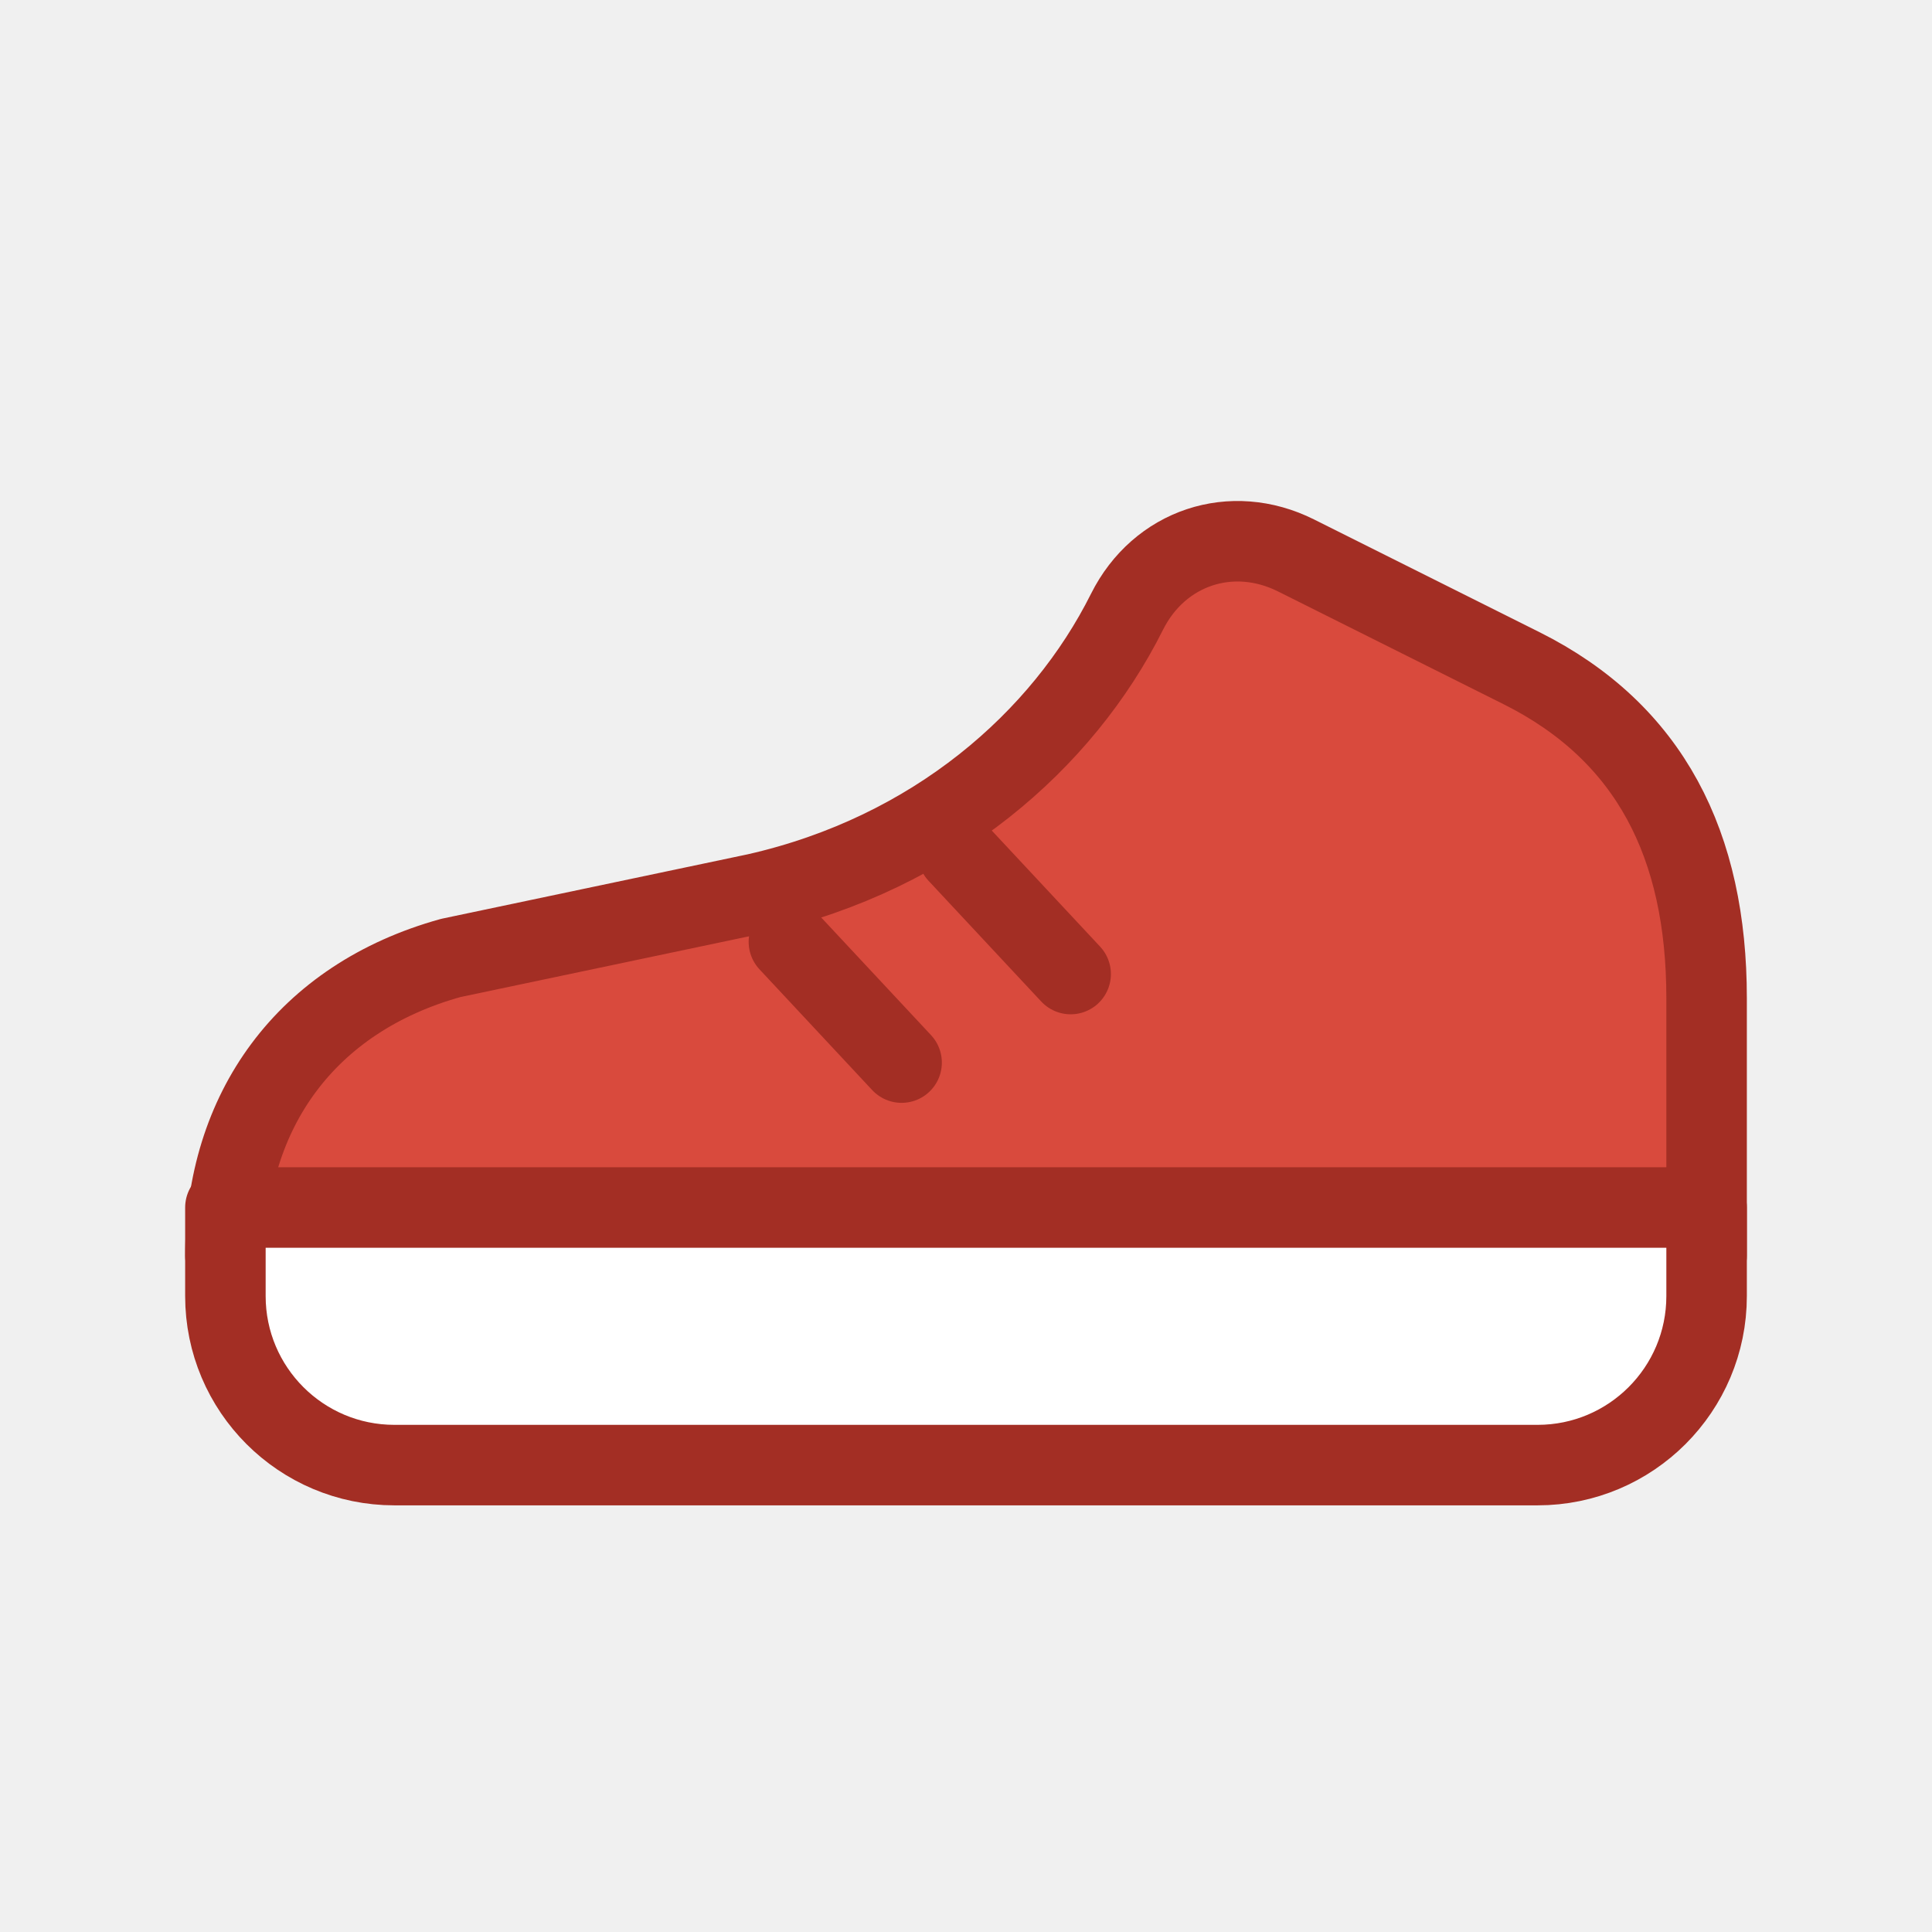
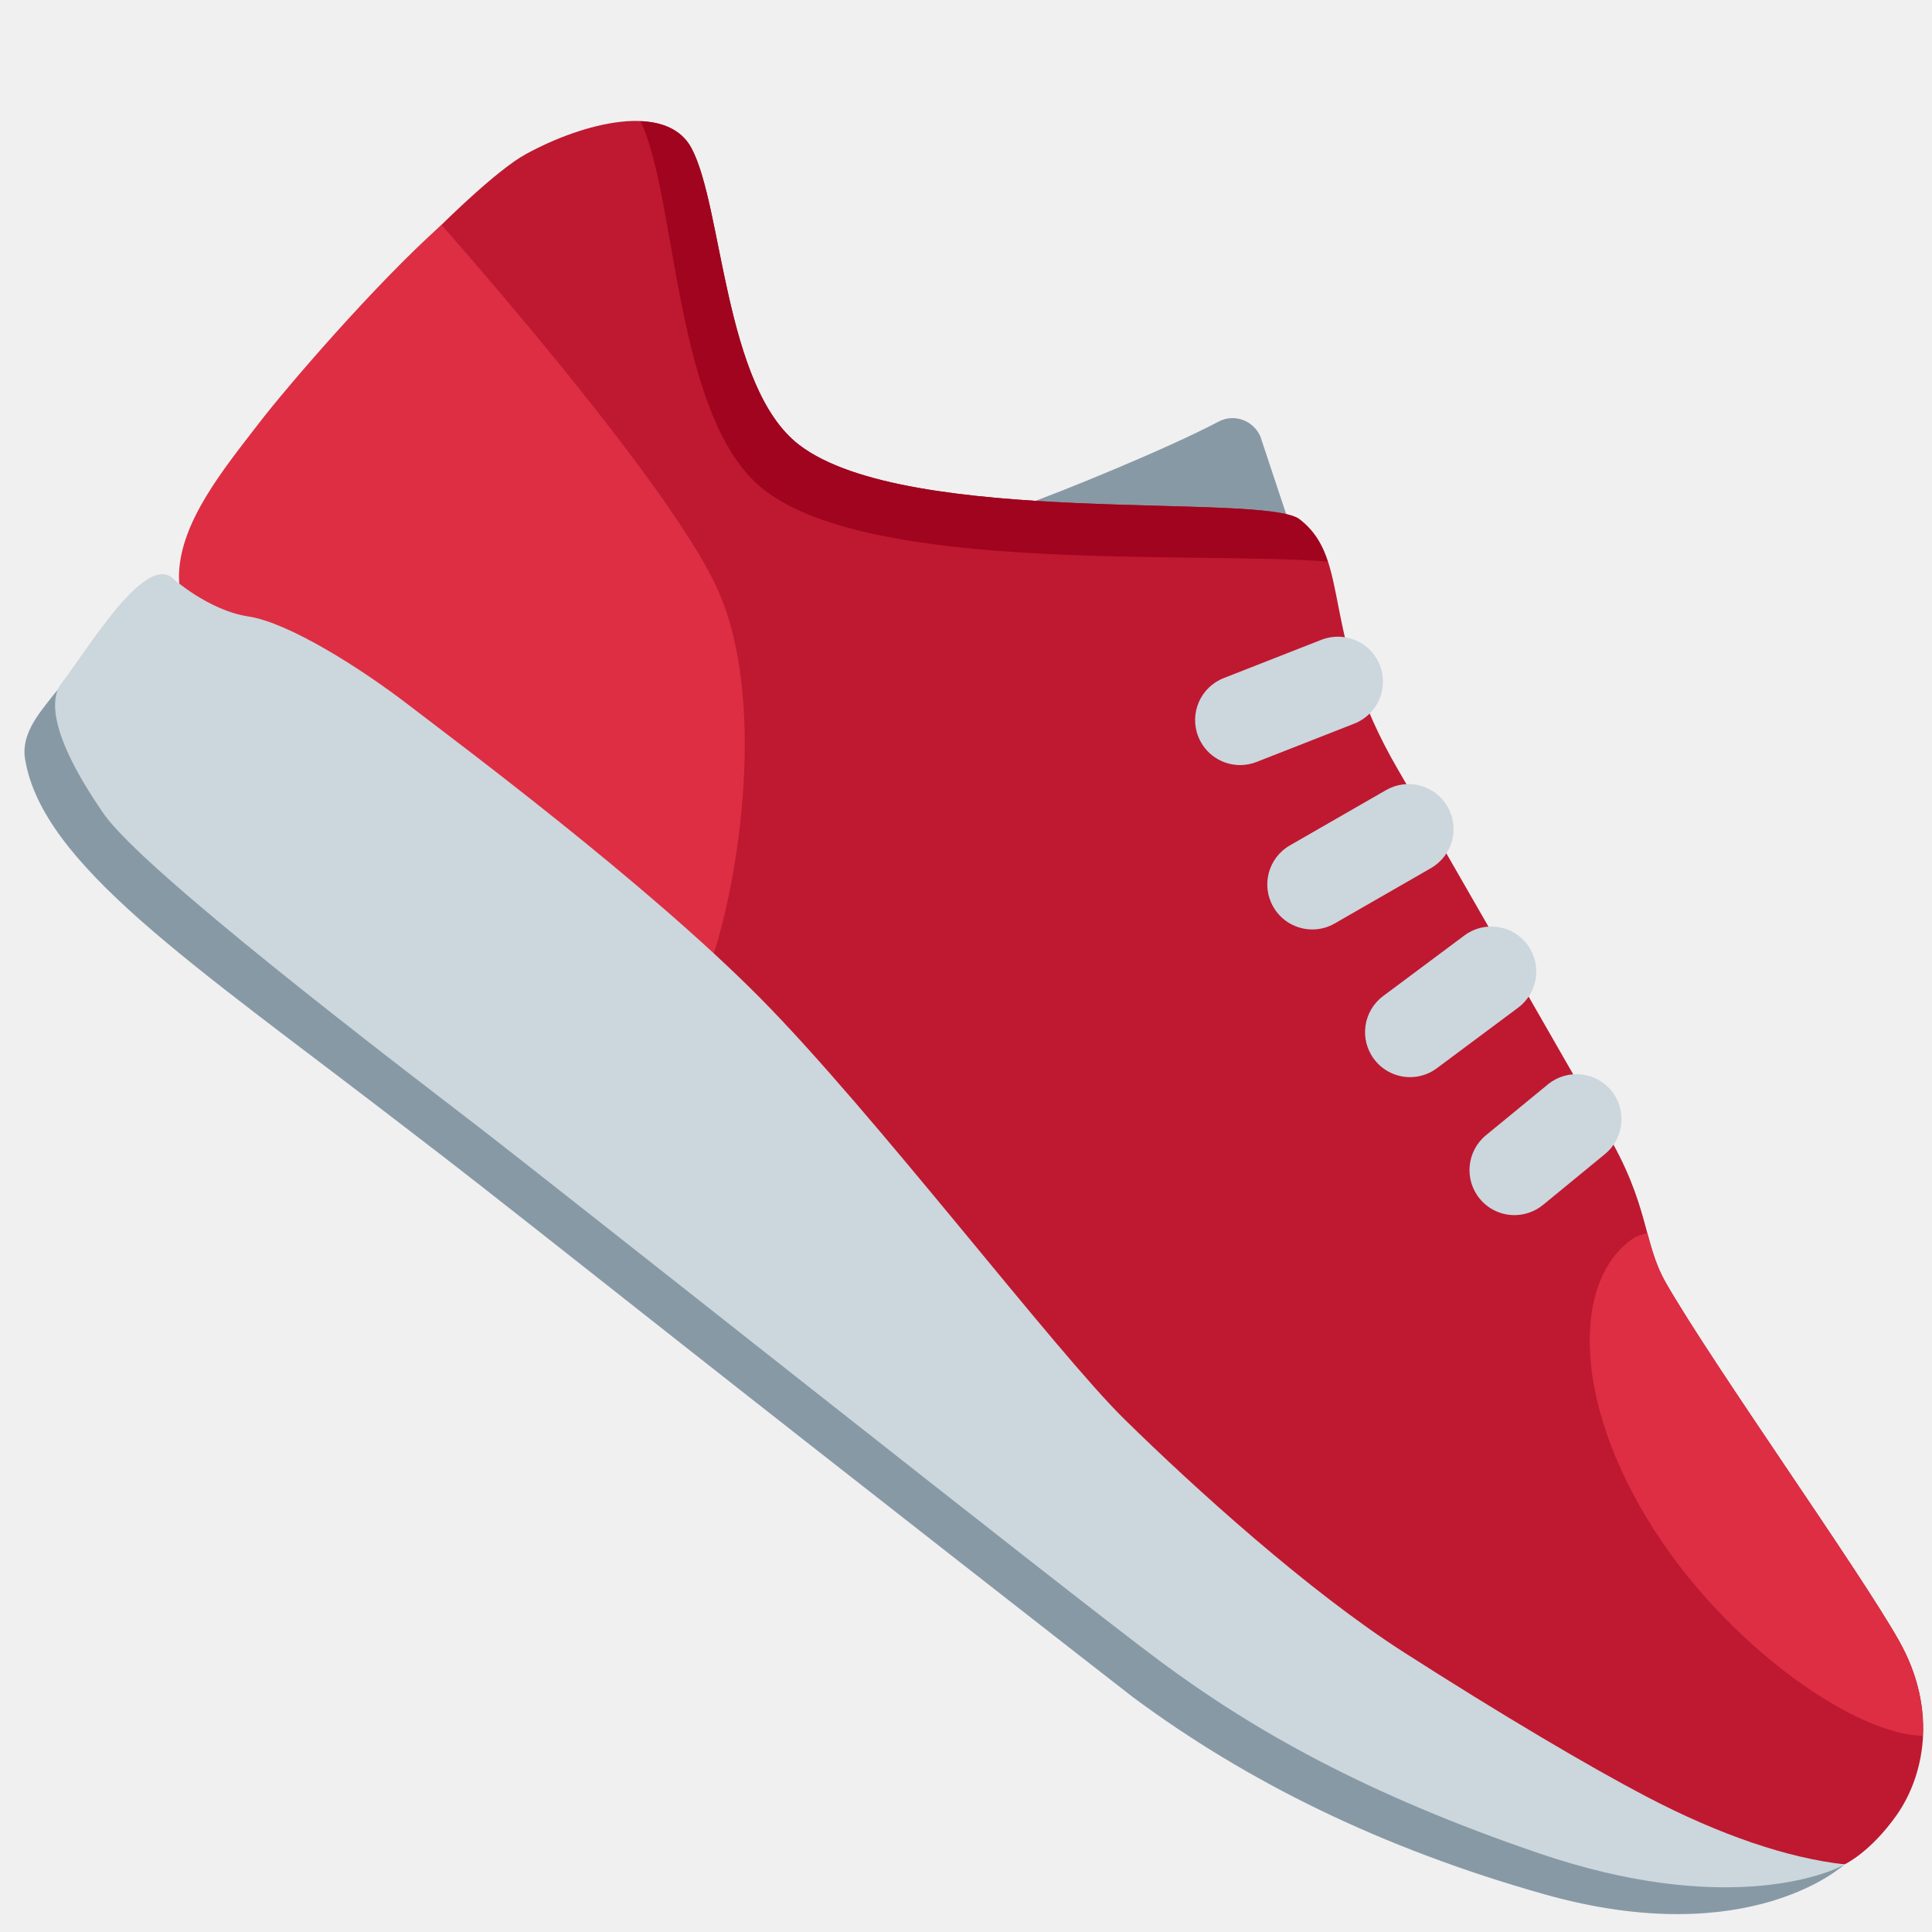
- <svg xmlns="http://www.w3.org/2000/svg" viewBox="0 0 24 24">
-   <path fill="#d94a3d" stroke="#a32e24" stroke-width="1" stroke-linejoin="round" d="M2.8 15.6 C2.8 13.8 3.8 12.4 5.6 11.9 L9.4 11.1 C11.6 10.6 13.2 9.2 14 7.6 C14.4 6.8 15.3 6.5 16.1 6.9 L18.9 8.3 C20.5 9.1 21.2 10.5 21.2 12.4 L21.2 15.6 Z" />
-   <path fill="#ffffff" stroke="#a32e24" stroke-width="1" stroke-linejoin="round" d="M2.8 15 H21.2 V16.1 A2.1 2.1 0 0 1 19.1 18.2 H4.9 A2.1 2.1 0 0 1 2.8 16.1 Z" />
-   <path fill="none" stroke="#a32e24" stroke-width="1" stroke-linecap="round" d="M9.8 11.7 L11.2 13.2 M11.9 10.6 L13.3 12.1" />
+ <svg xmlns="http://www.w3.org/2000/svg" viewBox="0 0 36 36">
+   <path fill="#8899A6" d="M24.161 10.166l-.676-2.034c-.134-.302-.49-.43-.781-.275-.918.487-2.944 1.318-3.684 1.575 1.419.505 3.499 1.503 4.511 1.396.384-.04.787-.308.63-.662zm10.21 24.574c-.399.225-6.509 1.692-18.621-8.906C12.083 22.625 1.2 12.879 1.341 12.547c0 0-.329.36-.602.736-.197.271-.319.559-.274.848.31 1.967 3.112 3.819 6.962 6.781l.549.422.363.279c.588.452 2.316 1.815 4.329 3.403 2.753 2.171 8.284 6.49 8.445 6.61 2.12 1.574 4.635 2.817 7.667 3.672 3.838 1.081 5.591-.558 5.591-.558z" />
+   <path fill="#BE1931" d="M34.371 34.74s.477-.219.97-.918c.493-.699.79-1.924.045-3.248-.745-1.323-3.456-5.121-4.345-6.671-.433-.755-.297-1.447-1.125-2.835 0 0-3.164-5.523-3.864-6.723-1.497-2.567-.84-3.902-1.837-4.668-.665-.511-7.306.166-9.327-1.389-1.397-1.074-1.418-4.428-2.003-5.526-.466-.875-2.02-.475-3.087.11S5.825 6.661 5.123 7.574s-1.601 1.909-1.679 2.928l-.079 1.018S19.226 26.67 23.74 29.726c7.697 5.211 10.631 5.014 10.631 5.014z" />
+   <path fill="#A0041E" d="M24.74 10.464c-.103-.314-.249-.575-.525-.788-.665-.511-7.306.167-9.327-1.389-1.397-1.074-1.418-4.429-2.003-5.526-.182-.341-.532-.485-.952-.502.69 1.4.621 5.574 2.312 6.874 2.038 1.569 8.016 1.133 10.495 1.331z" />
+   <path fill="#DD2E44" d="M13.265 17.873c.505-1.472 1.044-4.915.074-6.962-.909-1.917-4.441-5.955-5.112-6.72C6.987 5.296 5.33 7.229 4.83 7.879c-.66.858-1.455 1.822-1.494 2.801-.014.352.087.51.087.51s9.822 6.741 9.842 6.683z" />
+   <path fill="#CCD6DD" d="M23.107 14.256c-.335 0-.65-.202-.78-.533-.169-.431.043-.917.474-1.087l1.823-.715c.43-.167.919.043 1.087.475.169.431-.043.917-.474 1.087l-1.823.715c-.101.039-.204.058-.307.058zm1.347 3.063c-.291 0-.573-.151-.728-.421-.231-.401-.093-.914.309-1.145l1.793-1.031c.402-.231.915-.092 1.145.309.231.401.093.914-.309 1.145l-1.793 1.031c-.132.076-.275.112-.417.112zm1.821 2.752c-.256 0-.509-.117-.673-.338-.277-.371-.2-.896.171-1.173l1.514-1.129c.371-.277.897-.201 1.173.171.277.372.2.897-.171 1.174l-1.514 1.128c-.15.113-.326.167-.5.167zm1.945 2.571c-.242 0-.482-.104-.648-.307-.294-.358-.241-.887.116-1.181l1.155-.948c.357-.293.887-.242 1.181.116s.241.887-.116 1.181l-1.155.948c-.157.128-.346.191-.533.191zM3.2 10.76s.675.612 1.425.726c.75.114 2.079.95 2.993 1.653.914.703 4.399 3.292 6.534 5.444s5.495 6.58 6.801 7.863c1.306 1.282 3.413 3.193 5.214 4.347s3.455 2.131 4.516 2.686c1.368.716 2.632 1.144 3.688 1.261-.368.216-2.313.946-5.69-.205-3.228-1.101-5.332-2.294-7.071-3.586-1.739-1.292-11.208-8.808-12.759-10.001-1.551-1.193-6.188-4.728-6.92-5.787-1.04-1.504-.99-2.162-.788-2.424.492-.641 1.531-2.382 2.057-1.977z" />
+   <path fill="#DD2E44" d="M35.386 30.574c-.745-1.323-3.456-5.121-4.345-6.671-.174-.304-.257-.599-.347-.931-.091.034-.189.054-.269.109-1.154.792-1.148 3.185.571 5.687 1.378 2.006 3.59 3.552 4.832 3.576.026-.538-.088-1.142-.442-1.77z" />
</svg>
